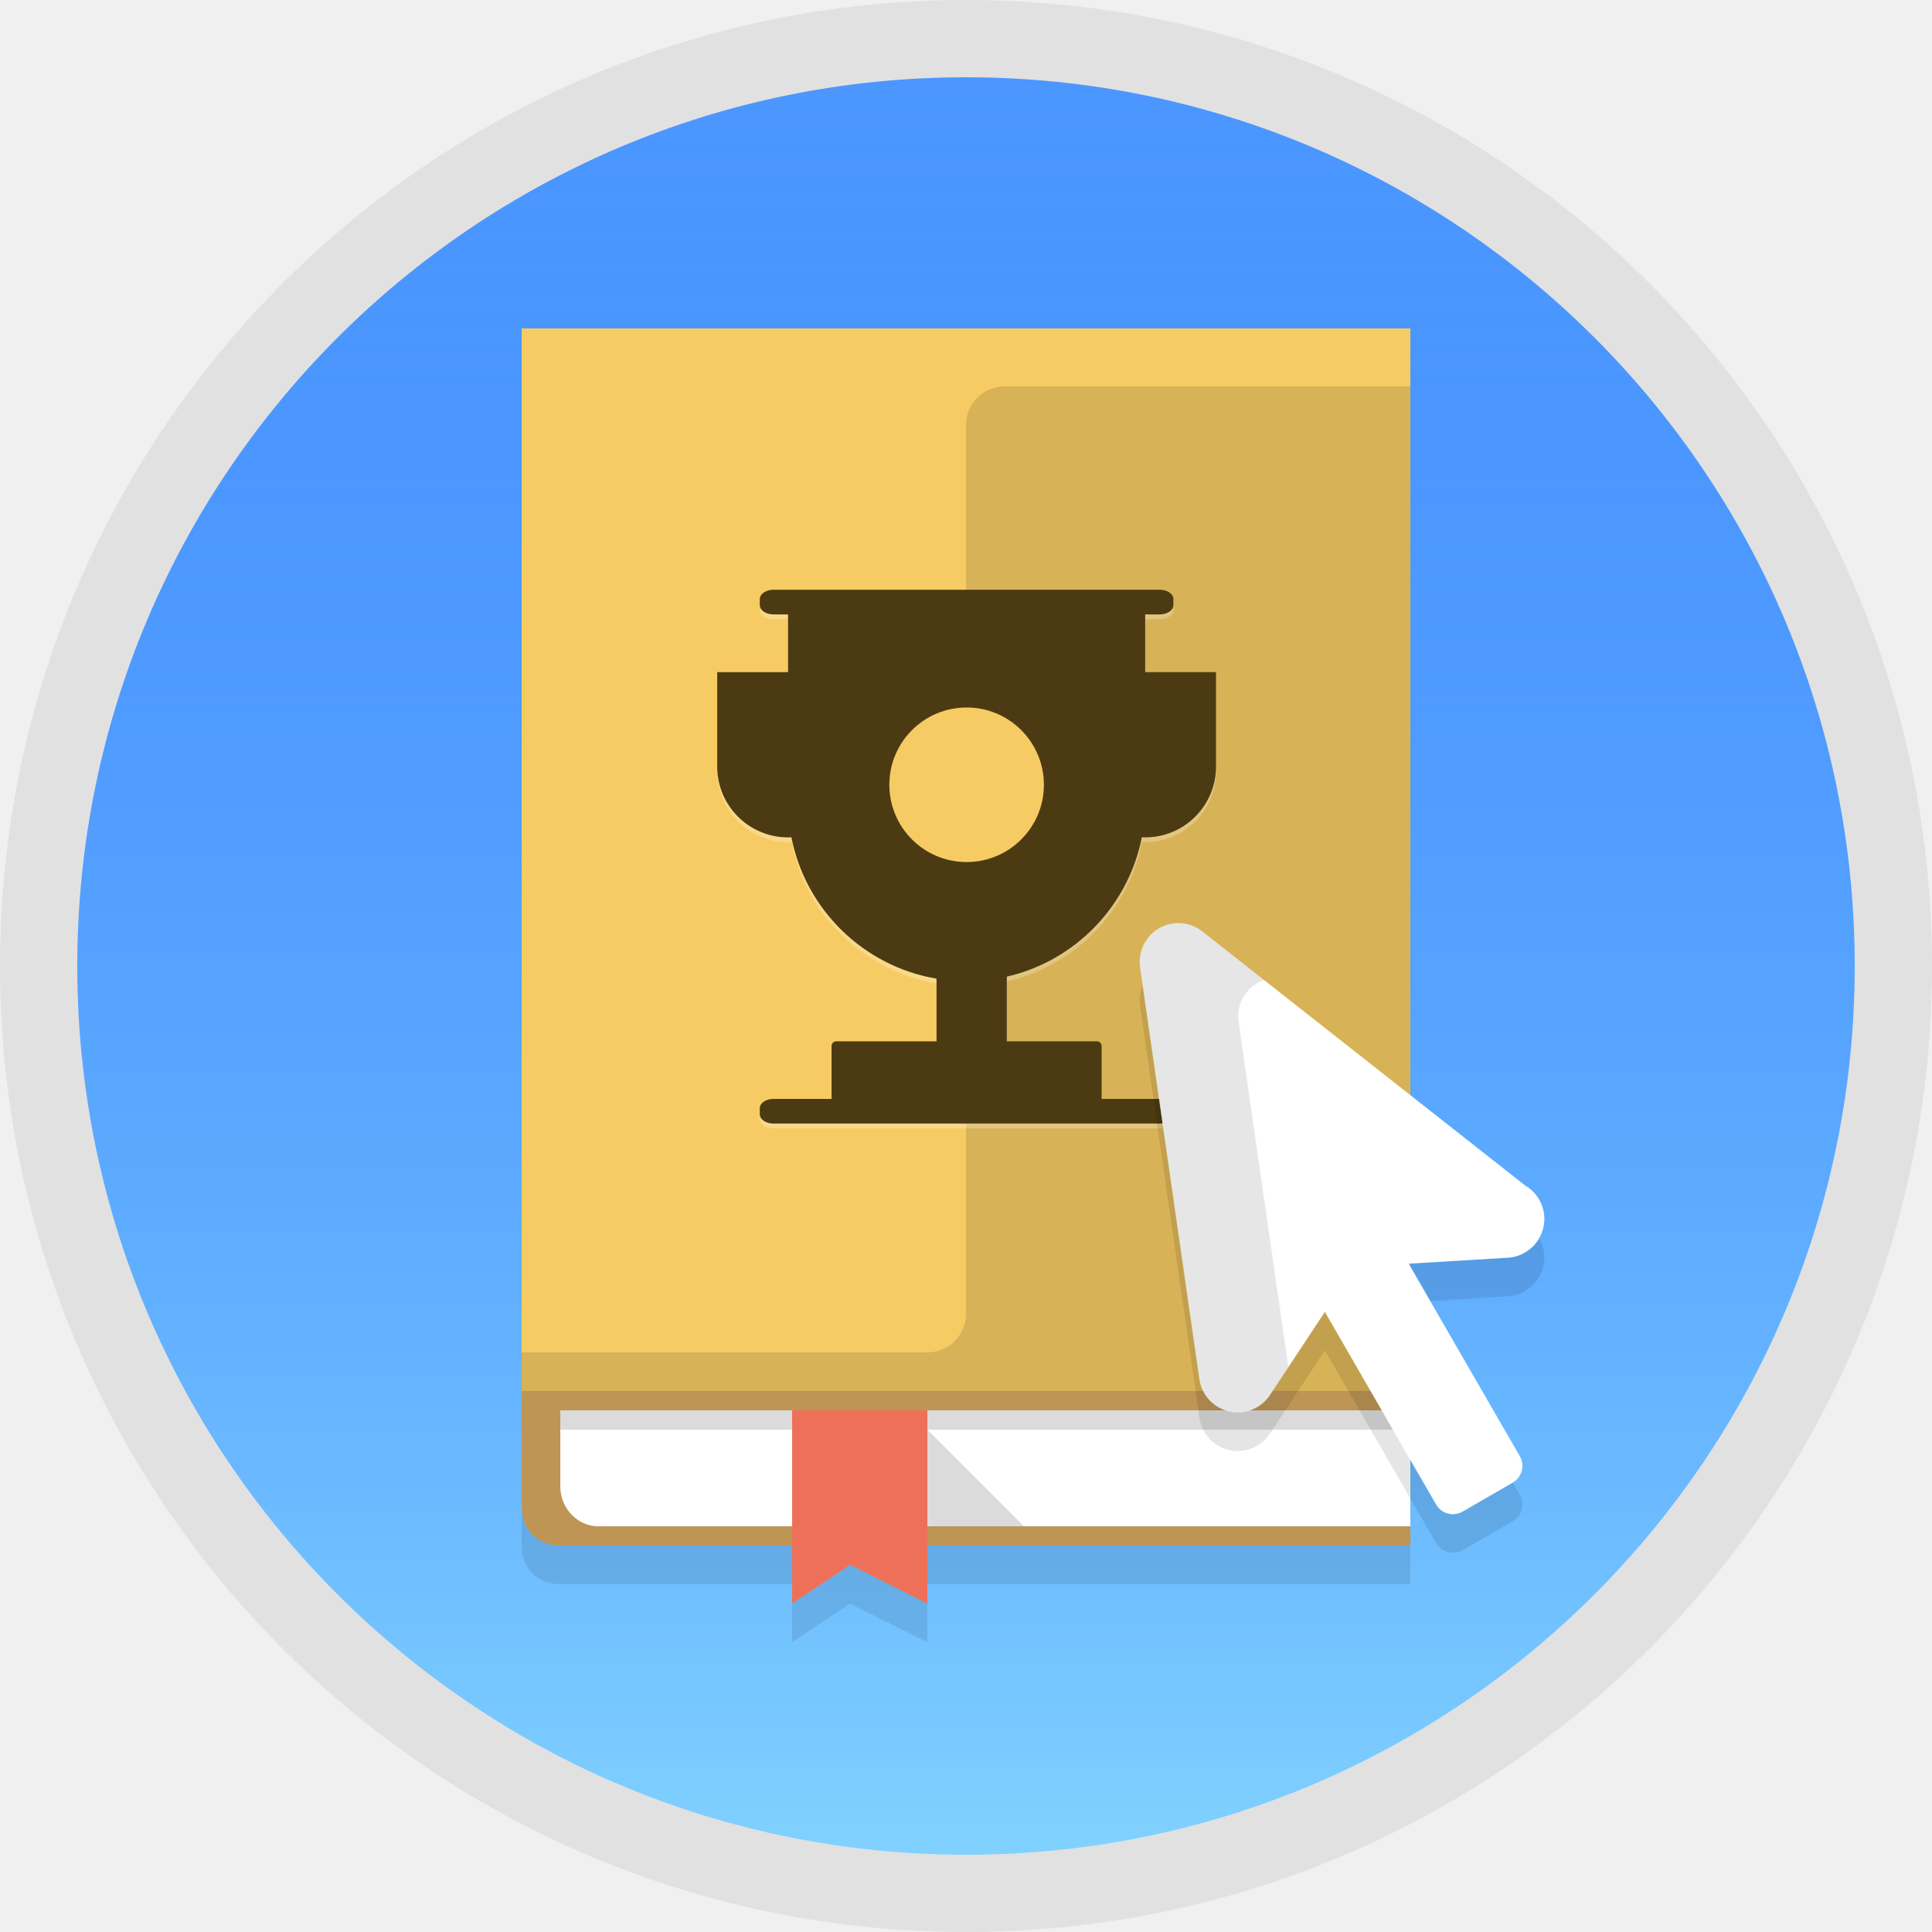
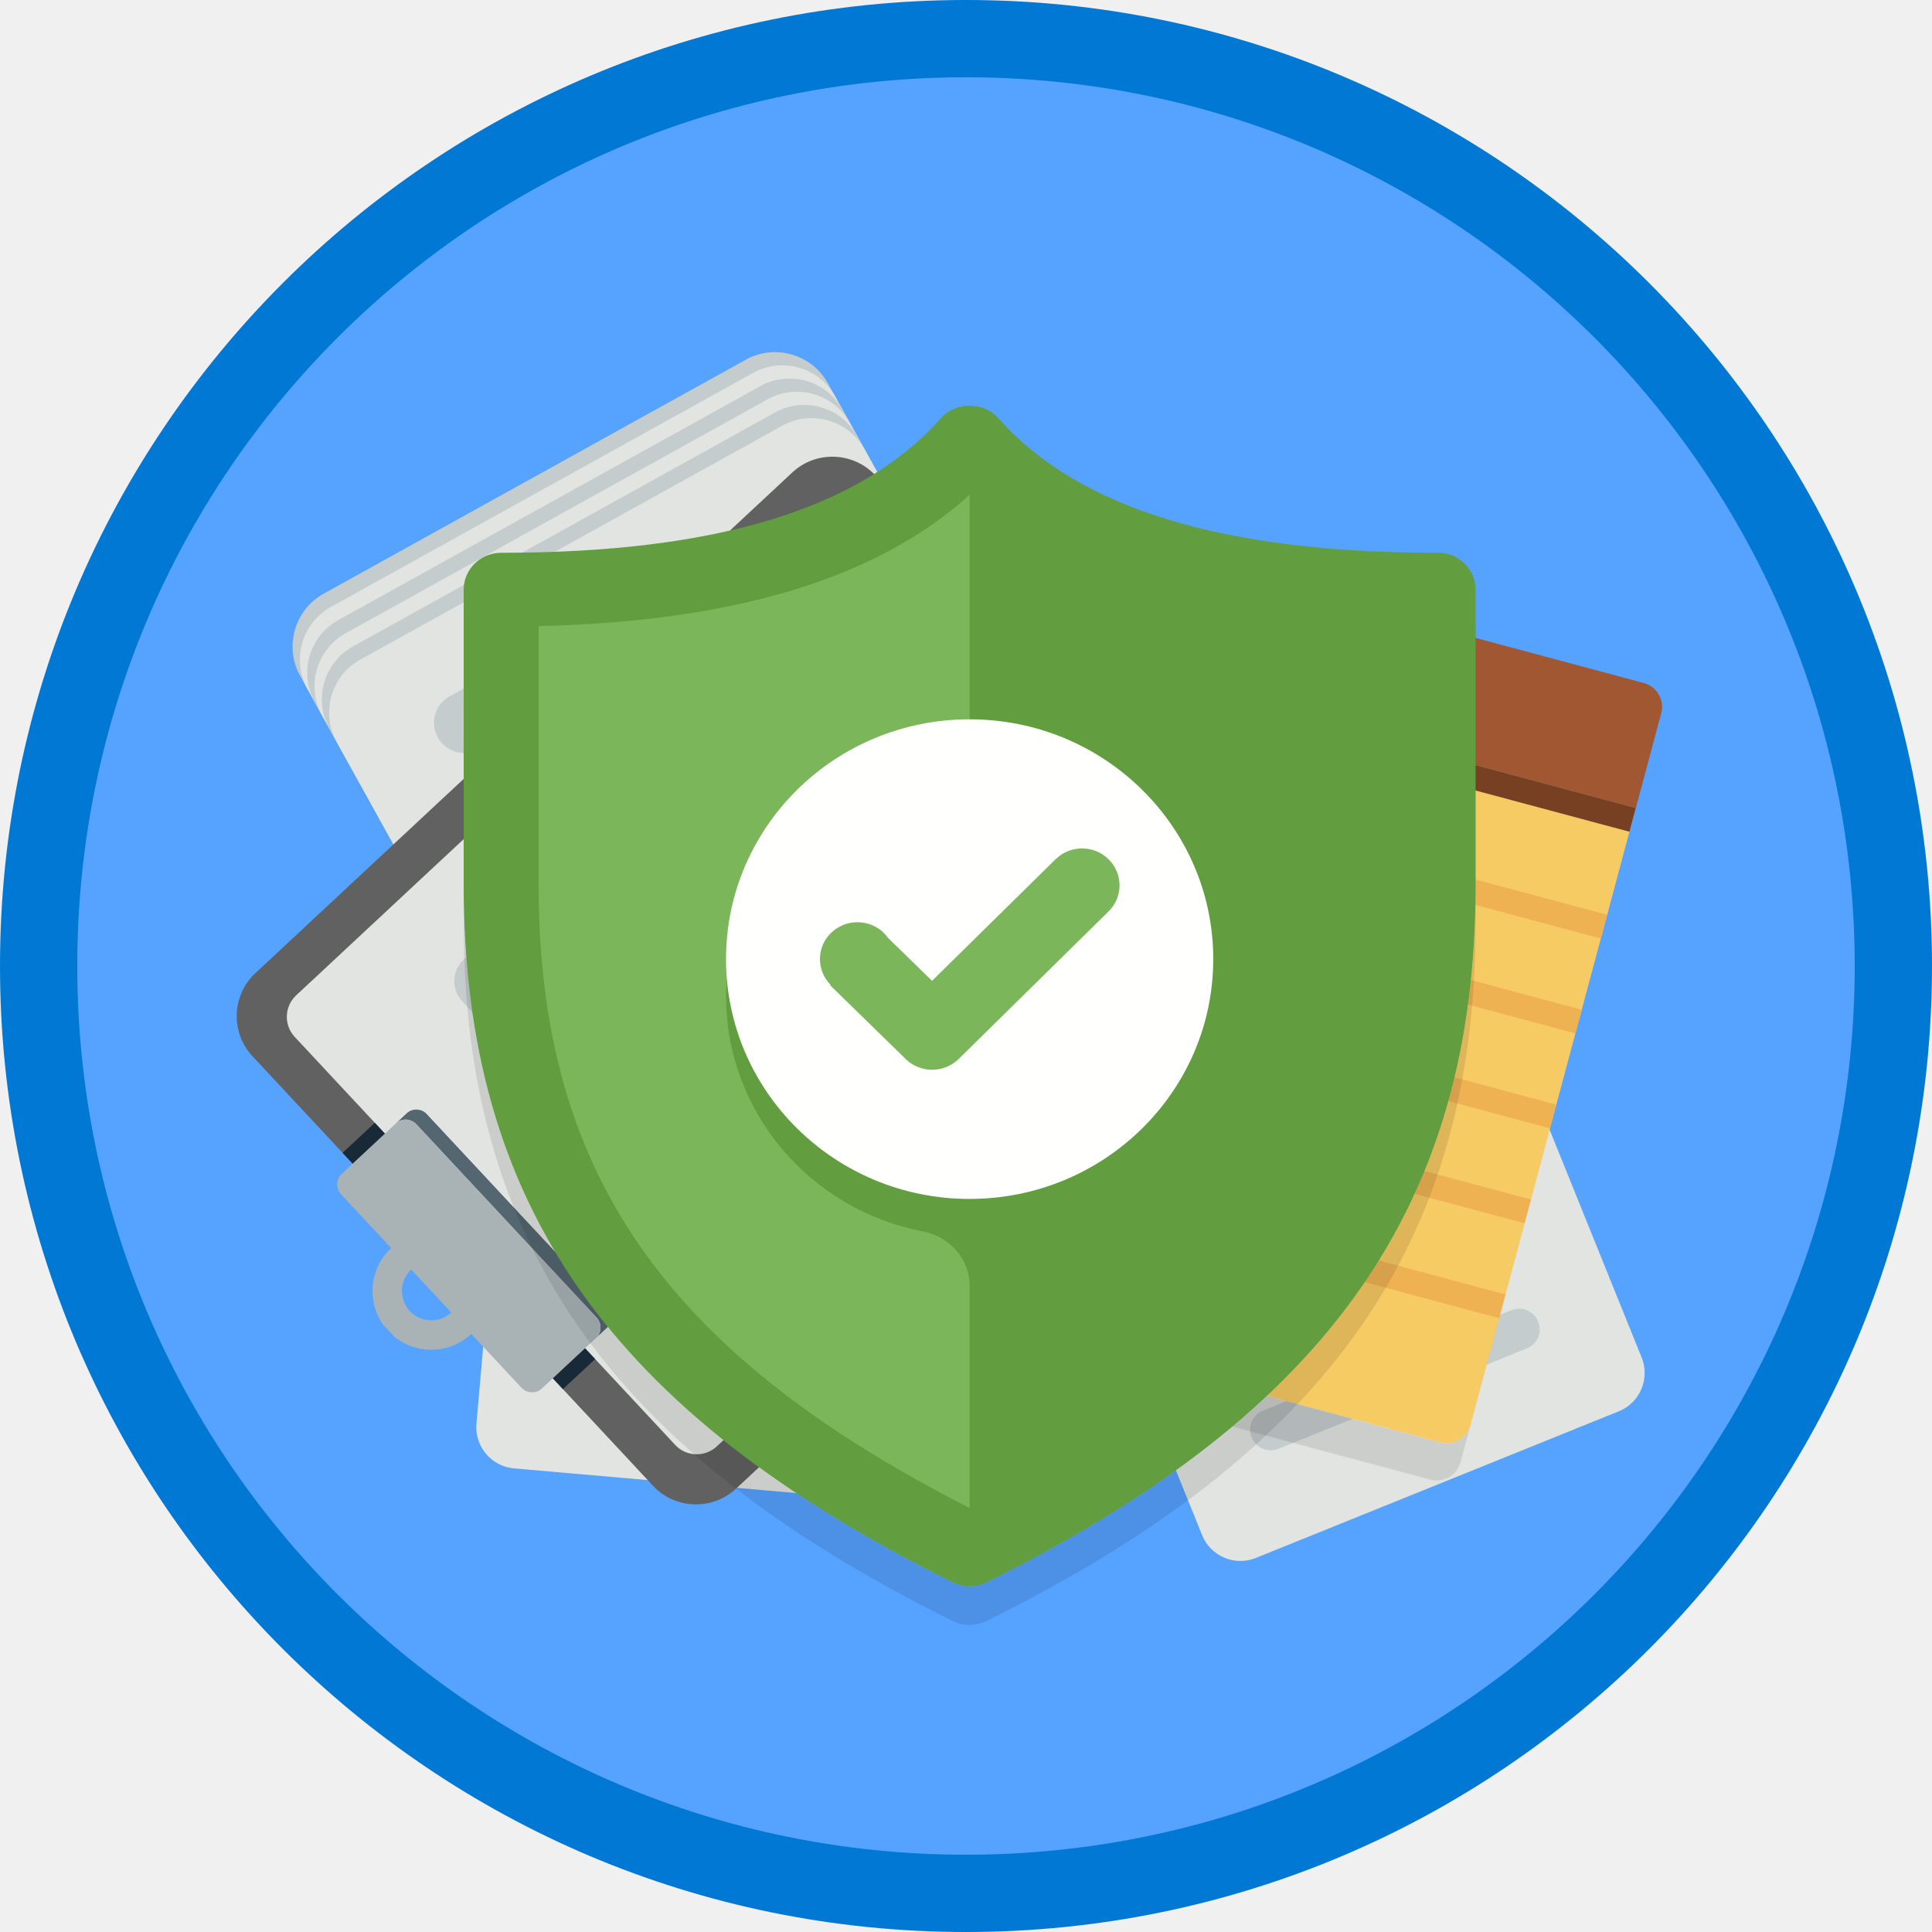
<svg xmlns="http://www.w3.org/2000/svg" xmlns:xlink="http://www.w3.org/1999/xlink" width="100px" height="100px" viewBox="0 0 100 100" version="1.1">
  <defs>
-     <linearGradient x1="50%" y1="100%" x2="50%" y2="3.061617e-15%" id="linearGradient-1">
-       <stop stop-color="#FFFFFF" stop-opacity="0.738" offset="0%" />
-       <stop stop-color="#000000" stop-opacity="0.151" offset="100%" />
-     </linearGradient>
-     <rect id="path-2" x="0" y="0" width="96" height="96" rx="48" />
-     <filter x="-8.3%" y="-5.9%" width="116.7%" height="111.8%" filterUnits="objectBoundingBox" id="filter-4">
+     <rect id="path-1" x="0" y="0" width="96" height="96" rx="48" />
+     <polygon id="path-3" points="0 0.03 15.201 0.03 15.201 9.121 0 9.121" />
+     <filter x="-12.5%" y="-9.8%" width="125.0%" height="119.5%" filterUnits="objectBoundingBox" id="filter-5">
      <feOffset dx="0" dy="2" in="SourceAlpha" result="shadowOffsetOuter1" />
-       <feColorMatrix values="0 0 0 0 0   0 0 0 0 0   0 0 0 0 0  0 0 0 0.096 0" type="matrix" in="shadowOffsetOuter1" result="shadowMatrixOuter1" />
+       <feColorMatrix values="0 0 0 0 0   0 0 0 0 0   0 0 0 0 0  0 0 0 0.097 0" type="matrix" in="shadowOffsetOuter1" result="shadowMatrixOuter1" />
      <feMerge>
        <feMergeNode in="shadowMatrixOuter1" />
        <feMergeNode in="SourceGraphic" />
      </feMerge>
    </filter>
-     <path d="M3.789,1.332 L3.034,1.332 C2.643,1.332 2.326,1.116 2.326,0.849 L2.326,0.816 L2.326,0.539 C2.326,0.272 2.643,0.056 3.034,0.056 L22.511,0.056 L23.03,0.056 C23.42,0.056 23.736,0.272 23.736,0.539 L23.736,0.849 C23.736,1.116 23.42,1.332 23.03,1.332 L22.275,1.332 L22.275,4.319 L25.941,4.319 L25.941,9.208 C25.941,11.232 24.3,12.873 22.275,12.873 C22.217,12.873 22.158,12.872 22.101,12.869 C21.398,16.438 18.641,19.269 15.113,20.081 L15.113,23.428 L19.776,23.428 C19.911,23.428 20.022,23.538 20.022,23.675 L20.022,26.409 L22.511,26.409 L23.03,26.409 C23.42,26.409 23.736,26.626 23.736,26.893 L23.736,27.202 C23.736,27.47 23.42,27.686 23.03,27.686 L3.034,27.686 C2.643,27.686 2.326,27.47 2.326,27.202 L2.326,27.17 L2.326,26.893 C2.326,26.626 2.643,26.409 3.034,26.409 L6.041,26.409 L6.041,23.675 C6.041,23.538 6.152,23.428 6.288,23.428 L11.474,23.428 L11.474,20.185 C7.696,19.544 4.7,16.613 3.963,12.869 C3.905,12.872 3.847,12.873 3.789,12.873 C1.764,12.873 0.122,11.232 0.122,9.208 L0.122,4.319 L3.789,4.319 L3.789,1.332 Z" id="path-5" />
-     <filter x="-0.5%" y="-0.5%" width="101.0%" height="101.8%" filterUnits="objectBoundingBox" id="filter-6">
-       <feOffset dx="0" dy="0.25" in="SourceAlpha" result="shadowOffsetOuter1" />
-       <feColorMatrix values="0 0 0 0 1   0 0 0 0 1   0 0 0 0 1  0 0 0 0.249 0" type="matrix" in="shadowOffsetOuter1" />
-     </filter>
-     <filter x="-13.3%" y="-11.1%" width="126.7%" height="122.2%" filterUnits="objectBoundingBox" id="filter-7">
+     <filter x="-7.5%" y="-6.5%" width="115.1%" height="114.2%" filterUnits="objectBoundingBox" id="filter-6">
      <feOffset dx="0" dy="2" in="SourceAlpha" result="shadowOffsetOuter1" />
      <feColorMatrix values="0 0 0 0 0   0 0 0 0 0   0 0 0 0 0  0 0 0 0.103 0" type="matrix" in="shadowOffsetOuter1" result="shadowMatrixOuter1" />
      <feMerge>
        <feMergeNode in="shadowMatrixOuter1" />
        <feMergeNode in="SourceGraphic" />
      </feMerge>
    </filter>
-     <path d="M24.748,24.446 L16.847,4.693 C16.544,3.934 15.807,3.436 14.99,3.436 C14.173,3.436 13.436,3.934 13.133,4.693 L5.133,24.693 C4.825,25.464 5.025,26.345 5.635,26.908 C6.248,27.471 7.141,27.595 7.884,27.225 L14.99,23.672 L22.095,27.225 C22.38,27.367 22.685,27.436 22.99,27.436 C22.997,27.435 23.004,27.435 23.009,27.436 C24.115,27.436 25.009,26.54 25.009,25.436 C25.009,25.076 24.915,24.738 24.748,24.446" id="path-8" />
-     <filter x="-12.5%" y="-10.4%" width="125.0%" height="120.8%" filterUnits="objectBoundingBox" id="filter-9">
-       <feOffset dx="3" dy="5" in="SourceAlpha" result="shadowOffsetInner1" />
-       <feComposite in="shadowOffsetInner1" in2="SourceAlpha" operator="arithmetic" k2="-1" k3="1" result="shadowInnerInner1" />
-       <feColorMatrix values="0 0 0 0 0   0 0 0 0 0   0 0 0 0 0  0 0 0 0.098 0" type="matrix" in="shadowInnerInner1" />
-     </filter>
  </defs>
  <g id="Badges" stroke="none" stroke-width="1" fill="none" fill-rule="evenodd">
-     <g id="Special-Badges" transform="translate(-50, -860)">
-       <g id="Special-Badges/generic-badge" transform="translate(50, 860)">
+     <g id="M365-Fundamentals-3" transform="translate(-50, -860)">
+       <g id="M365-Fundamentals/protect-information-in-microsoft-365" transform="translate(50, 860)">
        <g id="Mask" transform="translate(2, 2)">
-           <mask id="mask-3" fill="white">
-             <use xlink:href="#path-2" />
+           <mask id="mask-2" fill="white">
+             <use xlink:href="#path-1" />
          </mask>
-           <g id="BG">
-             <use fill="#55A2FF" xlink:href="#path-2" />
-             <use fill-opacity="0.75" fill="url(#linearGradient-1)" style="mix-blend-mode: overlay;" xlink:href="#path-2" />
-           </g>
-           <g id="Book-1" filter="url(#filter-4)" mask="url(#mask-3)">
-             <g transform="translate(24, 14)" id="Book">
-               <g transform="translate(0.167481, 0.387536)">
-                 <path d="M0.833,55.612 L0.833,61.612 C0.84,62.807 1.671,63.615 2.833,63.612 L46.833,63.612 L46.833,55.612 L0.833,55.612 Z" id="Shape" fill="#BE9555" fill-rule="nonzero" />
-                 <path d="M2.833,56.612 L2.833,60.612 C2.867,61.718 3.753,62.615 4.788,62.612 L46.833,62.612 L46.833,56.612 L2.833,56.612 Z" id="Shape" fill="#FFFFFF" fill-rule="nonzero" />
-                 <polygon id="Shape" fill="#4F4D52" fill-rule="nonzero" opacity="0.2" points="2.833 56.612 2.833 57.612 46.833 57.612 46.833 56.612" />
-                 <polygon id="Shape" fill="#4F4D52" fill-rule="nonzero" opacity="0.2" points="20.833 56.612 26.833 62.612 20.833 62.612" />
-                 <polygon id="Shape" fill="#EF6F59" fill-rule="nonzero" points="21.833 66.612 17.833 64.612 14.833 66.612 14.833 56.612 21.833 56.612" />
-                 <polygon id="Shape" fill="#F7CB64" fill-rule="nonzero" points="46.833 55.612 0.833 55.612 0.833 0.612 46.833 0.612" />
-                 <path d="M23.833,51.612 C23.833,52.716 22.938,53.612 21.833,53.612 L0.833,53.612 L0.833,55.612 L46.833,55.612 L46.833,3.612 L25.833,3.612 C24.727,3.612 23.833,4.507 23.833,5.612 L23.833,51.612 Z" id="Fill-361" fill-opacity="0.127" fill="#000000" />
+           <use id="BG" fill="#55A2FF" xlink:href="#path-1" />
+           <g id="Shield-Blocking" mask="url(#mask-2)">
+             <g transform="translate(5, 14)">
+               <g id="Paper-Stack" transform="translate(27.07273, 19.42002) rotate(-29) translate(-27.07273, -19.42002) translate(11.07273, 6.920017)">
+                 <path d="M31.232,18.739 L31.232,3.123 C31.232,1.405 29.827,0 28.109,0 L3.123,0 C1.405,0 0,1.405 0,3.123 L0,18.739 L31.232,18.739" id="Fill-310" fill="#C5CCCD" />
+                 <path d="M31.232,16.397 L31.232,3.904 C31.232,2.186 29.827,0.781 28.109,0.781 L3.123,0.781 C1.405,0.781 0,2.186 0,3.904 L0,16.397 L31.232,16.397" id="Fill-311" fill="#E1E4E1" />
+                 <path d="M31.232,17.177 L31.232,4.685 C31.232,2.967 29.827,1.562 28.109,1.562 L3.123,1.562 C1.405,1.562 0,2.967 0,4.685 L0,17.177 L31.232,17.177" id="Fill-312" fill="#C5CCCD" />
+                 <path d="M31.232,17.958 L31.232,5.466 C31.232,3.748 29.827,2.342 28.109,2.342 L3.123,2.342 C1.405,2.342 0,3.748 0,5.466 L0,17.958 L31.232,17.958" id="Fill-313" fill="#E1E4E1" />
+                 <path d="M31.232,18.739 L31.232,6.246 C31.232,4.529 29.827,3.123 28.109,3.123 L3.123,3.123 C1.405,3.123 0,4.529 0,6.246 L0,18.739 L31.232,18.739" id="Fill-314" fill="#C5CCCD" />
+                 <path d="M28.109,3.904 L3.123,3.904 C1.405,3.904 0,5.309 0,7.027 L0,18.739 L5.466,18.739 C6.328,18.739 7.027,19.442 7.027,20.301 C7.027,25.04 8.589,24.985 15.616,24.985 C22.643,24.985 24.205,25.04 24.205,20.301 C24.205,19.442 24.904,18.739 25.766,18.739 L31.232,18.739 L31.232,7.027 C31.232,5.309 29.827,3.904 28.109,3.904" id="Fill-315" fill="#E1E4E1" />
+                 <path d="M24.985,10.931 L6.246,10.931 C5.384,10.931 4.685,10.228 4.685,9.37 C4.685,8.511 5.384,7.808 6.246,7.808 L24.985,7.808 C25.848,7.808 26.547,8.511 26.547,9.37 C26.547,10.228 25.848,10.931 24.985,10.931" id="Fill-316" fill="#C5CCCD" />
+                 <path d="M20.301,16.397 L6.246,16.397 C5.384,16.397 4.685,15.694 4.685,14.835 C4.685,13.976 5.384,13.273 6.246,13.273 L20.301,13.273 C21.163,13.273 21.862,13.976 21.862,14.835 C21.862,15.694 21.163,16.397 20.301,16.397" id="Fill-317" fill="#C5CCCD" />
              </g>
-             </g>
-           </g>
-           <g id="Trophey" mask="url(#mask-3)">
-             <g transform="translate(35, 28.46969)">
-               <g id="Combined-Shape" fill="none">
-                 <use fill="black" fill-opacity="1" filter="url(#filter-6)" xlink:href="#path-5" />
-                 <use fill="#4C3B12" fill-rule="evenodd" xlink:href="#path-5" />
+               <g id="Paper" transform="translate(31.37568, 44.32832) rotate(5) translate(-31.37568, -44.32832) translate(18.87568, 26.82832)">
+                 <path d="M2.135,0 C0.961,0 0.001,0.96 0.001,2.134 L0.001,32.007 C0.001,33.181 0.961,34.141 2.135,34.141 L22.406,34.141 C23.58,34.141 24.54,33.181 24.54,32.007 L24.54,8.535 L16.005,0 L2.135,0" id="Fill-12" fill="#E1E4E1" />
+                 <path d="M18.138,8.535 L24.54,8.535 L16.005,0 L16.005,6.401 C16.005,7.575 16.965,8.535 18.138,8.535" id="Fill-13" fill="#697D85" />
+                 <path d="M19.205,14.937 L5.336,14.937 C4.747,14.937 4.269,14.459 4.269,13.87 C4.269,13.281 4.747,12.803 5.336,12.803 L19.205,12.803 C19.795,12.803 20.272,13.281 20.272,13.87 C20.272,14.459 19.795,14.937 19.205,14.937" id="Fill-14" fill="#C5CCCD" />
+                 <path d="M10.67,10.136 L5.336,10.136 C4.747,10.136 4.269,9.658 4.269,9.069 C4.269,8.48 4.747,8.002 5.336,8.002 L10.67,8.002 C11.26,8.002 11.737,8.48 11.737,9.069 C11.737,9.658 11.26,10.136 10.67,10.136" id="Fill-15" fill="#C5CCCD" />
+                 <path d="M10.67,5.868 L5.336,5.868 C4.747,5.868 4.269,5.39 4.269,4.801 C4.269,4.212 4.747,3.734 5.336,3.734 L10.67,3.734 C11.26,3.734 11.737,4.212 11.737,4.801 C11.737,5.39 11.26,5.868 10.67,5.868" id="Fill-16" fill="#C5CCCD" />
+                 <path d="M19.205,19.738 L5.336,19.738 C4.747,19.738 4.269,19.26 4.269,18.671 C4.269,18.082 4.747,17.604 5.336,17.604 L19.205,17.604 C19.795,17.604 20.272,18.082 20.272,18.671 C20.272,19.26 19.795,19.738 19.205,19.738" id="Fill-17" fill="#C5CCCD" />
+                 <path d="M19.205,24.539 L5.336,24.539 C4.747,24.539 4.269,24.061 4.269,23.472 C4.269,22.883 4.747,22.405 5.336,22.405 L19.205,22.405 C19.795,22.405 20.272,22.883 20.272,23.472 C20.272,24.061 19.795,24.539 19.205,24.539" id="Fill-18" fill="#C5CCCD" />
+                 <path d="M19.205,29.34 L5.336,29.34 C4.747,29.34 4.269,28.862 4.269,28.273 C4.269,27.684 4.747,27.206 5.336,27.206 L19.205,27.206 C19.795,27.206 20.272,27.684 20.272,28.273 C20.272,28.862 19.795,29.34 19.205,29.34" id="Fill-19" fill="#C5CCCD" />
+                 <polyline id="Fill-20" fill="#C5CCCD" points="24.54 14.937 18.138 8.535 24.54 8.535 24.54 14.937" />
              </g>
-               <circle id="Oval" fill="#F7CB64" fill-rule="evenodd" cx="13.032" cy="10.15" r="4" />
-             </g>
-           </g>
-           <g id="Group-8" filter="url(#filter-7)" mask="url(#mask-3)">
-             <g transform="translate(49, 41)">
-               <rect id="Rectangle" fill="#FFFFFF" fill-rule="evenodd" transform="translate(20, 24.09644) rotate(-30) translate(-20, -24.09644) " x="17.5" y="12.096" width="5" height="24" rx="1" />
-               <g id="Fill-188" fill="none" transform="translate(15, 15.43619) rotate(-30) translate(-15, -15.43619) ">
-                 <use fill="#FFFFFF" fill-rule="evenodd" xlink:href="#path-8" />
-                 <use fill="black" fill-opacity="1" filter="url(#filter-9)" xlink:href="#path-8" />
+               <g id="Clipboard" transform="translate(30.84054, 35.99761) rotate(-133) translate(-30.84054, -35.99761) translate(12.34055, 11.49761)">
+                 <path d="M3.04,48.644 C1.367,48.644 0,47.276 0,45.604 L0,7.601 C0,5.929 1.367,4.56 3.04,4.56 L33.443,4.56 C35.115,4.56 36.483,5.929 36.483,7.601 L36.483,45.604 C36.483,47.276 35.115,48.644 33.443,48.644 L3.04,48.644" id="Fill-1" fill="#616161" />
+                 <path d="M3.8,46.364 C2.964,46.364 2.28,45.68 2.28,44.844 L2.28,8.361 C2.28,7.525 2.964,6.841 3.8,6.841 L32.682,6.841 C33.519,6.841 34.203,7.525 34.203,8.361 L34.203,44.844 C34.203,45.68 33.519,46.364 32.682,46.364 L3.8,46.364" id="Fill-2" fill="#E1E4E1" />
+                 <g id="Group-6" transform="translate(10.64097, 0)">
+                   <mask id="mask-4" fill="white">
+                     <use xlink:href="#path-3" />
+                   </mask>
+                   <g id="Clip-4" />
+                   <path d="M14.441,8.361 L0.76,8.361 C0.342,8.361 0,8.019 0,7.601 L0,8.361 C0,8.779 0.342,9.121 0.76,9.121 L14.441,9.121 C14.859,9.121 15.201,8.779 15.201,8.361 L15.201,7.601 C15.201,8.019 14.859,8.361 14.441,8.361" id="Fill-3" fill="#546670" mask="url(#mask-4)" />
+                   <path d="M7.601,1.52 C8.439,1.52 9.121,2.202 9.121,3.04 L6.08,3.04 C6.08,2.202 6.762,1.52 7.601,1.52 Z M14.441,3.04 L10.64,3.04 C10.64,1.361 9.28,0 7.601,0 C5.922,0 4.56,1.361 4.56,3.04 L0.76,3.04 C0.342,3.04 0,3.382 0,3.8 L0,7.601 C0,8.019 0.342,8.361 0.76,8.361 L14.441,8.361 C14.859,8.361 15.201,8.019 15.201,7.601 L15.201,3.8 C15.201,3.382 14.859,3.04 14.441,3.04 L14.441,3.04 Z" id="Fill-5" fill="#A9B3B6" mask="url(#mask-4)" />
+                 </g>
+                 <polygon id="Fill-7" fill="#182A37" points="25.842 6.841 26.602 6.841 26.602 4.56 25.842 4.56" />
+                 <polygon id="Fill-8" fill="#182A37" points="9.88 6.841 10.64 6.841 10.64 4.56 9.88 4.56" />
+                 <path d="M28.122,31.163 L8.361,31.163 C7.521,31.163 6.841,30.482 6.841,29.643 C6.841,28.804 7.521,28.123 8.361,28.123 L28.122,28.123 C28.962,28.123 29.643,28.804 29.643,29.643 C29.643,30.482 28.962,31.163 28.122,31.163" id="Fill-9" fill="#C5CCCD" />
+                 <path d="M19.001,38.003 L8.361,38.003 C7.521,38.003 6.841,37.322 6.841,36.483 C6.841,35.644 7.521,34.963 8.361,34.963 L19.001,34.963 C19.841,34.963 20.522,35.644 20.522,36.483 C20.522,37.322 19.841,38.003 19.001,38.003" id="Fill-10" fill="#C5CCCD" />
+                 <path d="M28.122,24.322 L8.361,24.322 C7.521,24.322 6.841,23.641 6.841,22.802 C6.841,21.963 7.521,21.282 8.361,21.282 L28.122,21.282 C28.962,21.282 29.643,21.963 29.643,22.802 C29.643,23.641 28.962,24.322 28.122,24.322" id="Fill-11" fill="#C5CCCD" />
+                 <path d="M28.122,17.482 L8.361,17.482 C7.521,17.482 6.841,16.801 6.841,15.961 C6.841,15.122 7.521,14.441 8.361,14.441 L28.122,14.441 C28.962,14.441 29.643,15.122 29.643,15.961 C29.643,16.801 28.962,17.482 28.122,17.482" id="Fill-12" fill="#C5CCCD" />
+               </g>
+               <g id="Paper" transform="translate(61.37568, 45.32832) rotate(-22) translate(-61.37568, -45.32832) translate(48.87568, 27.82832)">
+                 <path d="M2.135,0 C0.961,0 0.001,0.96 0.001,2.134 L0.001,32.007 C0.001,33.181 0.961,34.141 2.135,34.141 L22.406,34.141 C23.58,34.141 24.54,33.181 24.54,32.007 L24.54,8.535 L16.005,0 L2.135,0" id="Fill-12" fill="#E1E4E1" />
+                 <path d="M18.138,8.535 L24.54,8.535 L16.005,0 L16.005,6.401 C16.005,7.575 16.965,8.535 18.138,8.535" id="Fill-13" fill="#697D85" />
+                 <path d="M19.205,14.937 L5.336,14.937 C4.747,14.937 4.269,14.459 4.269,13.87 C4.269,13.281 4.747,12.803 5.336,12.803 L19.205,12.803 C19.795,12.803 20.272,13.281 20.272,13.87 C20.272,14.459 19.795,14.937 19.205,14.937" id="Fill-14" fill="#C5CCCD" />
+                 <path d="M10.67,10.136 L5.336,10.136 C4.747,10.136 4.269,9.658 4.269,9.069 C4.269,8.48 4.747,8.002 5.336,8.002 L10.67,8.002 C11.26,8.002 11.737,8.48 11.737,9.069 C11.737,9.658 11.26,10.136 10.67,10.136" id="Fill-15" fill="#C5CCCD" />
+                 <path d="M10.67,5.868 L5.336,5.868 C4.747,5.868 4.269,5.39 4.269,4.801 C4.269,4.212 4.747,3.734 5.336,3.734 L10.67,3.734 C11.26,3.734 11.737,4.212 11.737,4.801 C11.737,5.39 11.26,5.868 10.67,5.868" id="Fill-16" fill="#C5CCCD" />
+                 <path d="M19.205,19.738 L5.336,19.738 C4.747,19.738 4.269,19.26 4.269,18.671 C4.269,18.082 4.747,17.604 5.336,17.604 L19.205,17.604 C19.795,17.604 20.272,18.082 20.272,18.671 C20.272,19.26 19.795,19.738 19.205,19.738" id="Fill-17" fill="#C5CCCD" />
+                 <path d="M19.205,24.539 L5.336,24.539 C4.747,24.539 4.269,24.061 4.269,23.472 C4.269,22.883 4.747,22.405 5.336,22.405 L19.205,22.405 C19.795,22.405 20.272,22.883 20.272,23.472 C20.272,24.061 19.795,24.539 19.205,24.539" id="Fill-18" fill="#C5CCCD" />
+                 <path d="M19.205,29.34 L5.336,29.34 C4.747,29.34 4.269,28.862 4.269,28.273 C4.269,27.684 4.747,27.206 5.336,27.206 L19.205,27.206 C19.795,27.206 20.272,27.684 20.272,28.273 C20.272,28.862 19.795,29.34 19.205,29.34" id="Fill-19" fill="#C5CCCD" />
+                 <polyline id="Fill-20" fill="#C5CCCD" points="24.54 14.937 18.138 8.535 24.54 8.535 24.54 14.937" />
+               </g>
+               <g id="Notebook" filter="url(#filter-5)" transform="translate(58.76049, 35.39736) rotate(15) translate(-58.76049, -35.39736) translate(42.76049, 14.89736)">
+                 <path d="M0,33.059 L7.629,40.688 L30.516,40.688 C31.215,40.688 31.787,40.116 31.787,39.416 L31.787,6.357 L0,6.357 L0,33.059" id="Fill-132" fill="#F7CB64" />
+                 <path d="M31.787,1.271 C31.787,0.572 31.215,0 30.516,0 L1.271,0 C0.572,0 0,0.572 0,1.271 L0,6.357 L31.787,6.357 L31.787,1.271" id="Fill-133" fill="#A15933" />
+                 <polygon id="Fill-134" fill="#773F24" points="0 7.629 31.787 7.629 31.787 6.357 0 6.357" />
+                 <polygon id="Fill-135" fill="#EFB252" points="0 13.351 31.787 13.351 31.787 12.079 0 12.079" />
+                 <polygon id="Fill-136" fill="#EFB252" points="0 18.437 31.787 18.437 31.787 17.165 0 17.165" />
+                 <polygon id="Fill-137" fill="#EFB252" points="0 23.523 31.787 23.523 31.787 22.251 0 22.251" />
+                 <polygon id="Fill-138" fill="#EFB252" points="0 28.609 31.787 28.609 31.787 27.337 0 27.337" />
+                 <polyline id="Fill-139" fill="#EFB252" points="31.787 33.695 0.636 33.695 0 33.059 0 32.423 31.787 32.423 31.787 33.695" />
+                 <polygon id="Fill-140" fill="#DF5142" points="5.722 34.33 6.993 34.33 6.993 7.629 5.722 7.629" />
+                 <path d="M7.629,35.602 L7.629,40.688 L0,33.059 L5.086,33.059 C6.485,33.059 7.629,34.203 7.629,35.602" id="Fill-141" fill="#CC9547" />
+                 <polyline id="Fill-142" fill="#EFB252" points="12.714 40.688 7.629 35.602 7.629 40.688 12.714 40.688" />
+               </g>
+               <g id="Shield" filter="url(#filter-6)" transform="translate(17, 5)">
+                 <path d="M26.188,1.91 C21.104,7.646 12.148,9.548 1.94,9.548 L1.94,24.824 C1.94,40.574 9.032,50.71 26.188,59.196 C43.343,50.71 50.437,40.574 50.437,24.824 L50.437,9.548 C40.229,9.548 31.273,7.646 26.188,1.91" id="Fill-22" fill="#7CB65A" />
+                 <path d="M26.188,1.91 L26.188,41.056 C19.552,41.056 14.125,36.005 13.628,29.598 C13.603,29.914 13.579,30.23 13.579,30.553 C13.579,36.591 17.96,41.624 23.764,42.736 C25.157,43.003 26.188,44.16 26.188,45.556 L26.188,59.196 C43.343,50.71 50.437,40.574 50.437,24.824 L50.437,9.548 C40.229,9.548 31.273,7.646 26.188,1.91" id="Fill-23" fill="#629E3F" />
+                 <path d="M3.88,11.409 L3.88,24.806 C3.88,39.602 10.359,49.001 26.188,57.051 C42.018,49.001 48.497,39.602 48.497,24.806 L48.497,11.409 C38.3,11.162 30.964,8.928 26.188,4.612 C21.412,8.928 14.077,11.162 3.88,11.409 Z M26.188,61.106 C25.889,61.106 25.592,61.038 25.317,60.903 C7.572,52.12 0,41.325 0,24.806 L0,9.522 C0,8.467 0.868,7.612 1.94,7.612 C13.108,7.612 20.561,5.326 24.727,0.623 C25.464,-0.208 26.913,-0.208 27.65,0.623 C31.816,5.326 39.269,7.612 50.437,7.612 C51.507,7.612 52.376,8.467 52.376,9.522 L52.376,24.806 C52.376,41.325 44.804,52.12 27.059,60.903 C26.785,61.038 26.487,61.106 26.188,61.106 L26.188,61.106 Z" id="Fill-24" fill="#629E3F" />
+                 <path d="M38.797,28.643 C38.797,35.498 33.152,41.056 26.188,41.056 C19.224,41.056 13.579,35.498 13.579,28.643 C13.579,21.789 19.224,16.231 26.188,16.231 C33.152,16.231 38.797,21.789 38.797,28.643" id="Fill-25" fill="#FFFFFE" />
+                 <path d="M33.379,23.474 C32.622,22.729 31.393,22.729 30.636,23.474 L24.243,29.768 L21.933,27.515 C21.878,27.438 21.822,27.362 21.751,27.293 C20.993,26.548 19.764,26.548 19.008,27.293 C18.257,28.029 18.252,29.223 18.987,29.971 L18.964,29.993 L22.877,33.813 C23.634,34.558 24.863,34.558 25.621,33.813 L33.374,26.179 C33.375,26.178 33.377,26.176 33.379,26.174 C34.137,25.429 34.137,24.218 33.379,23.474" id="Fill-26" fill="#7CB65A" />
              </g>
            </g>
          </g>
        </g>
-         <rect id="Azure-Border" stroke="#E1E1E1" stroke-width="4" x="2" y="2" width="96" height="96" rx="48" />
+         <g id="Azure-Border" stroke="#0078D4" stroke-width="4">
+           <rect x="2" y="2" width="96" height="96" rx="48" />
+         </g>
      </g>
    </g>
  </g>
</svg>
